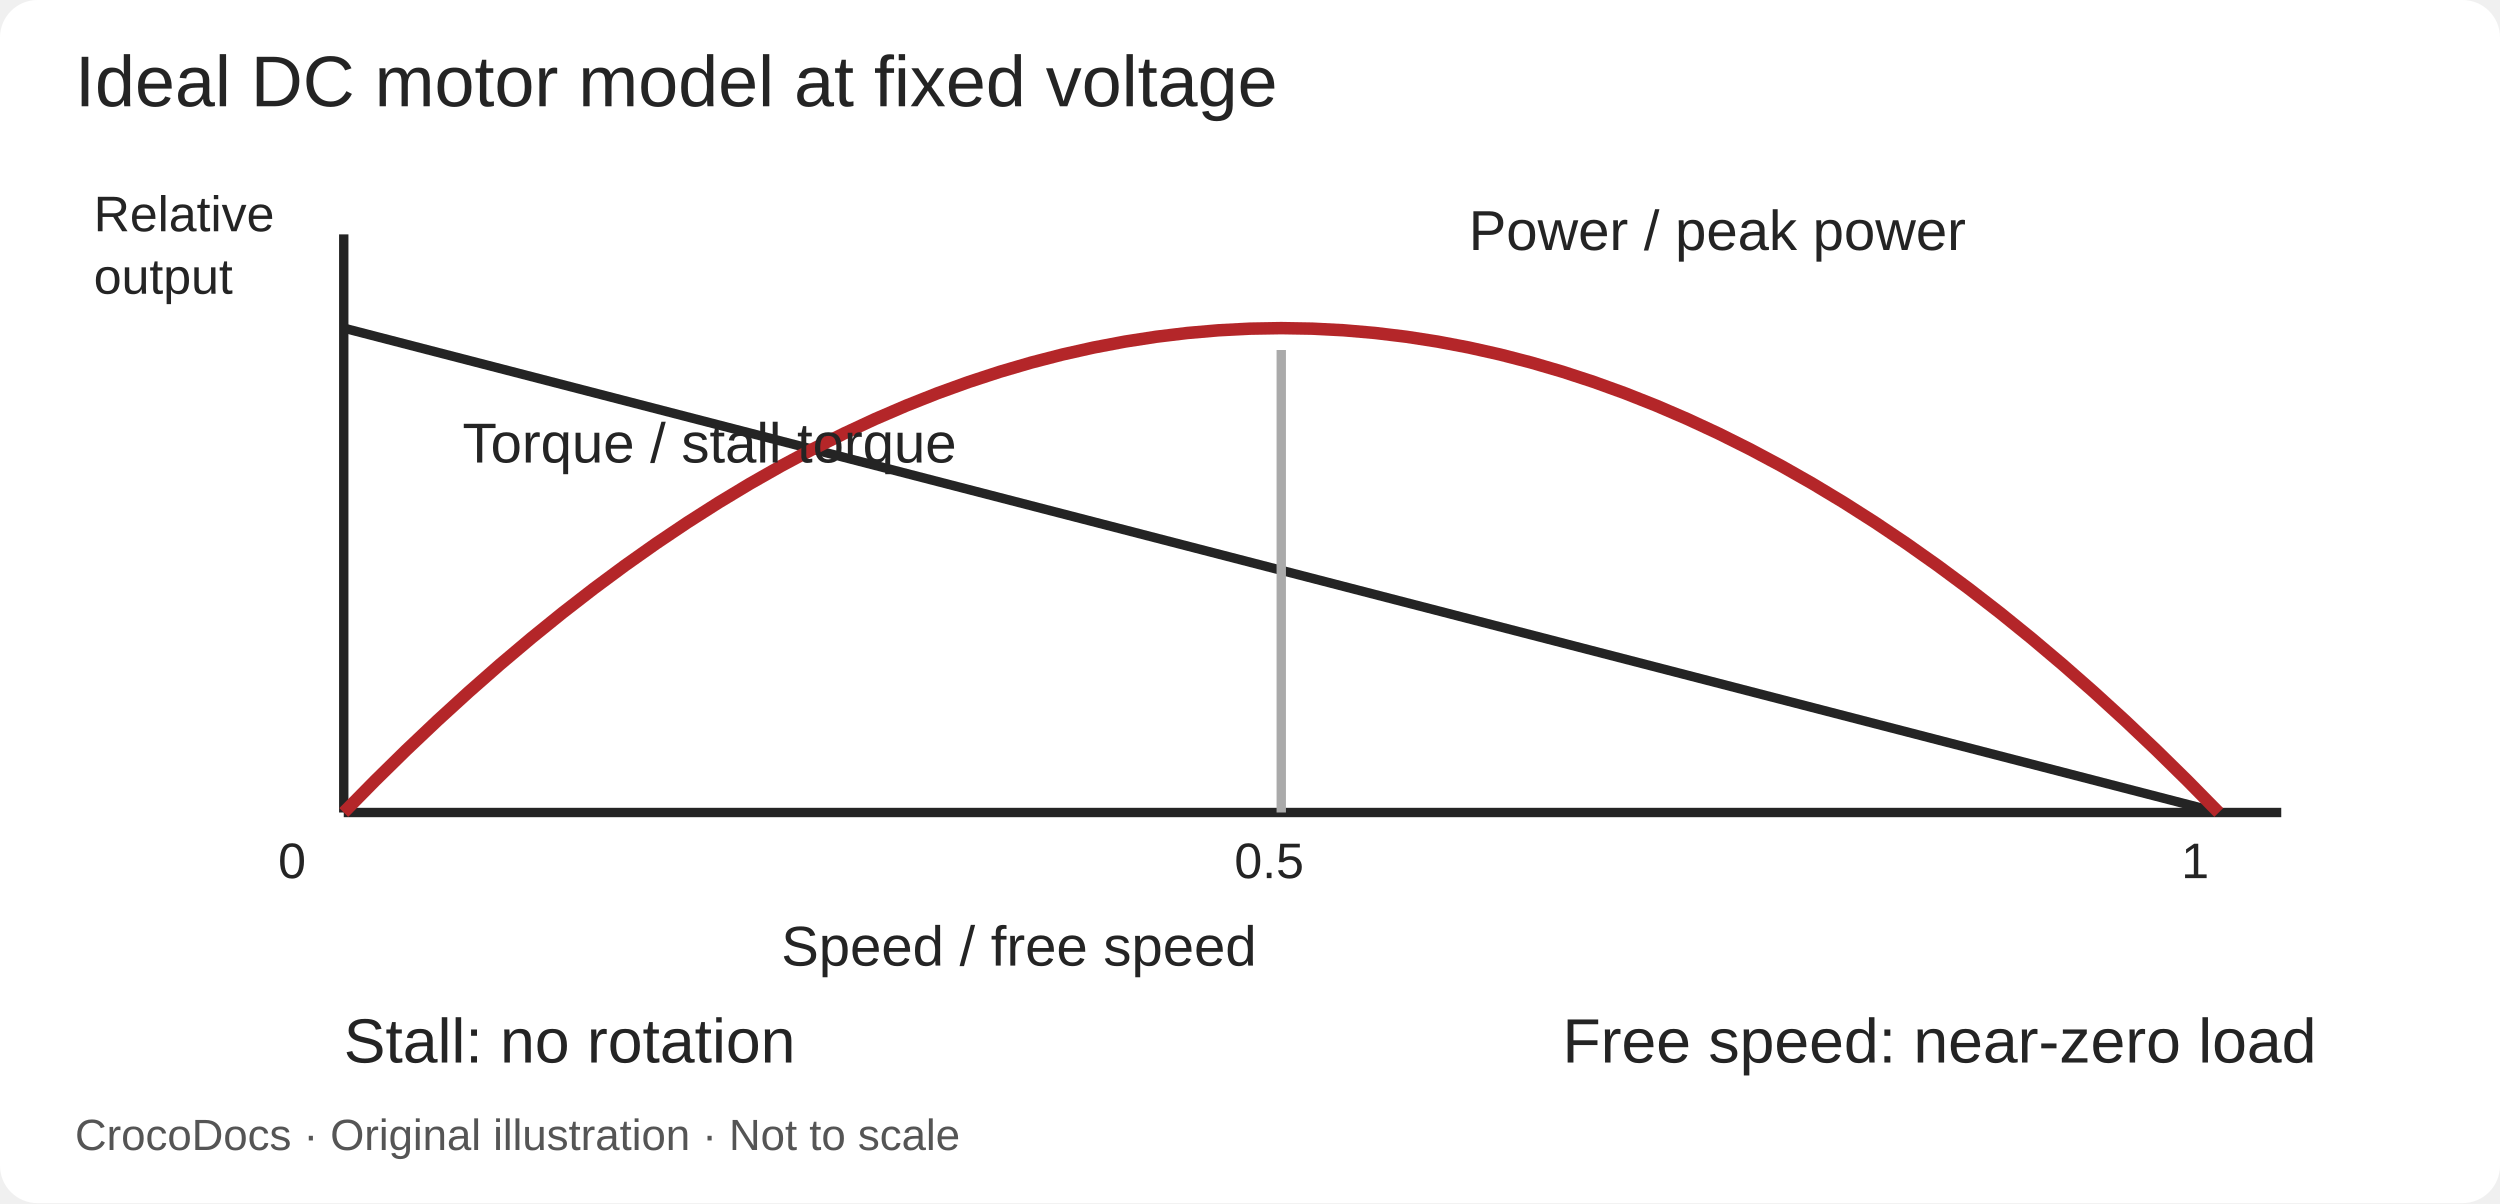
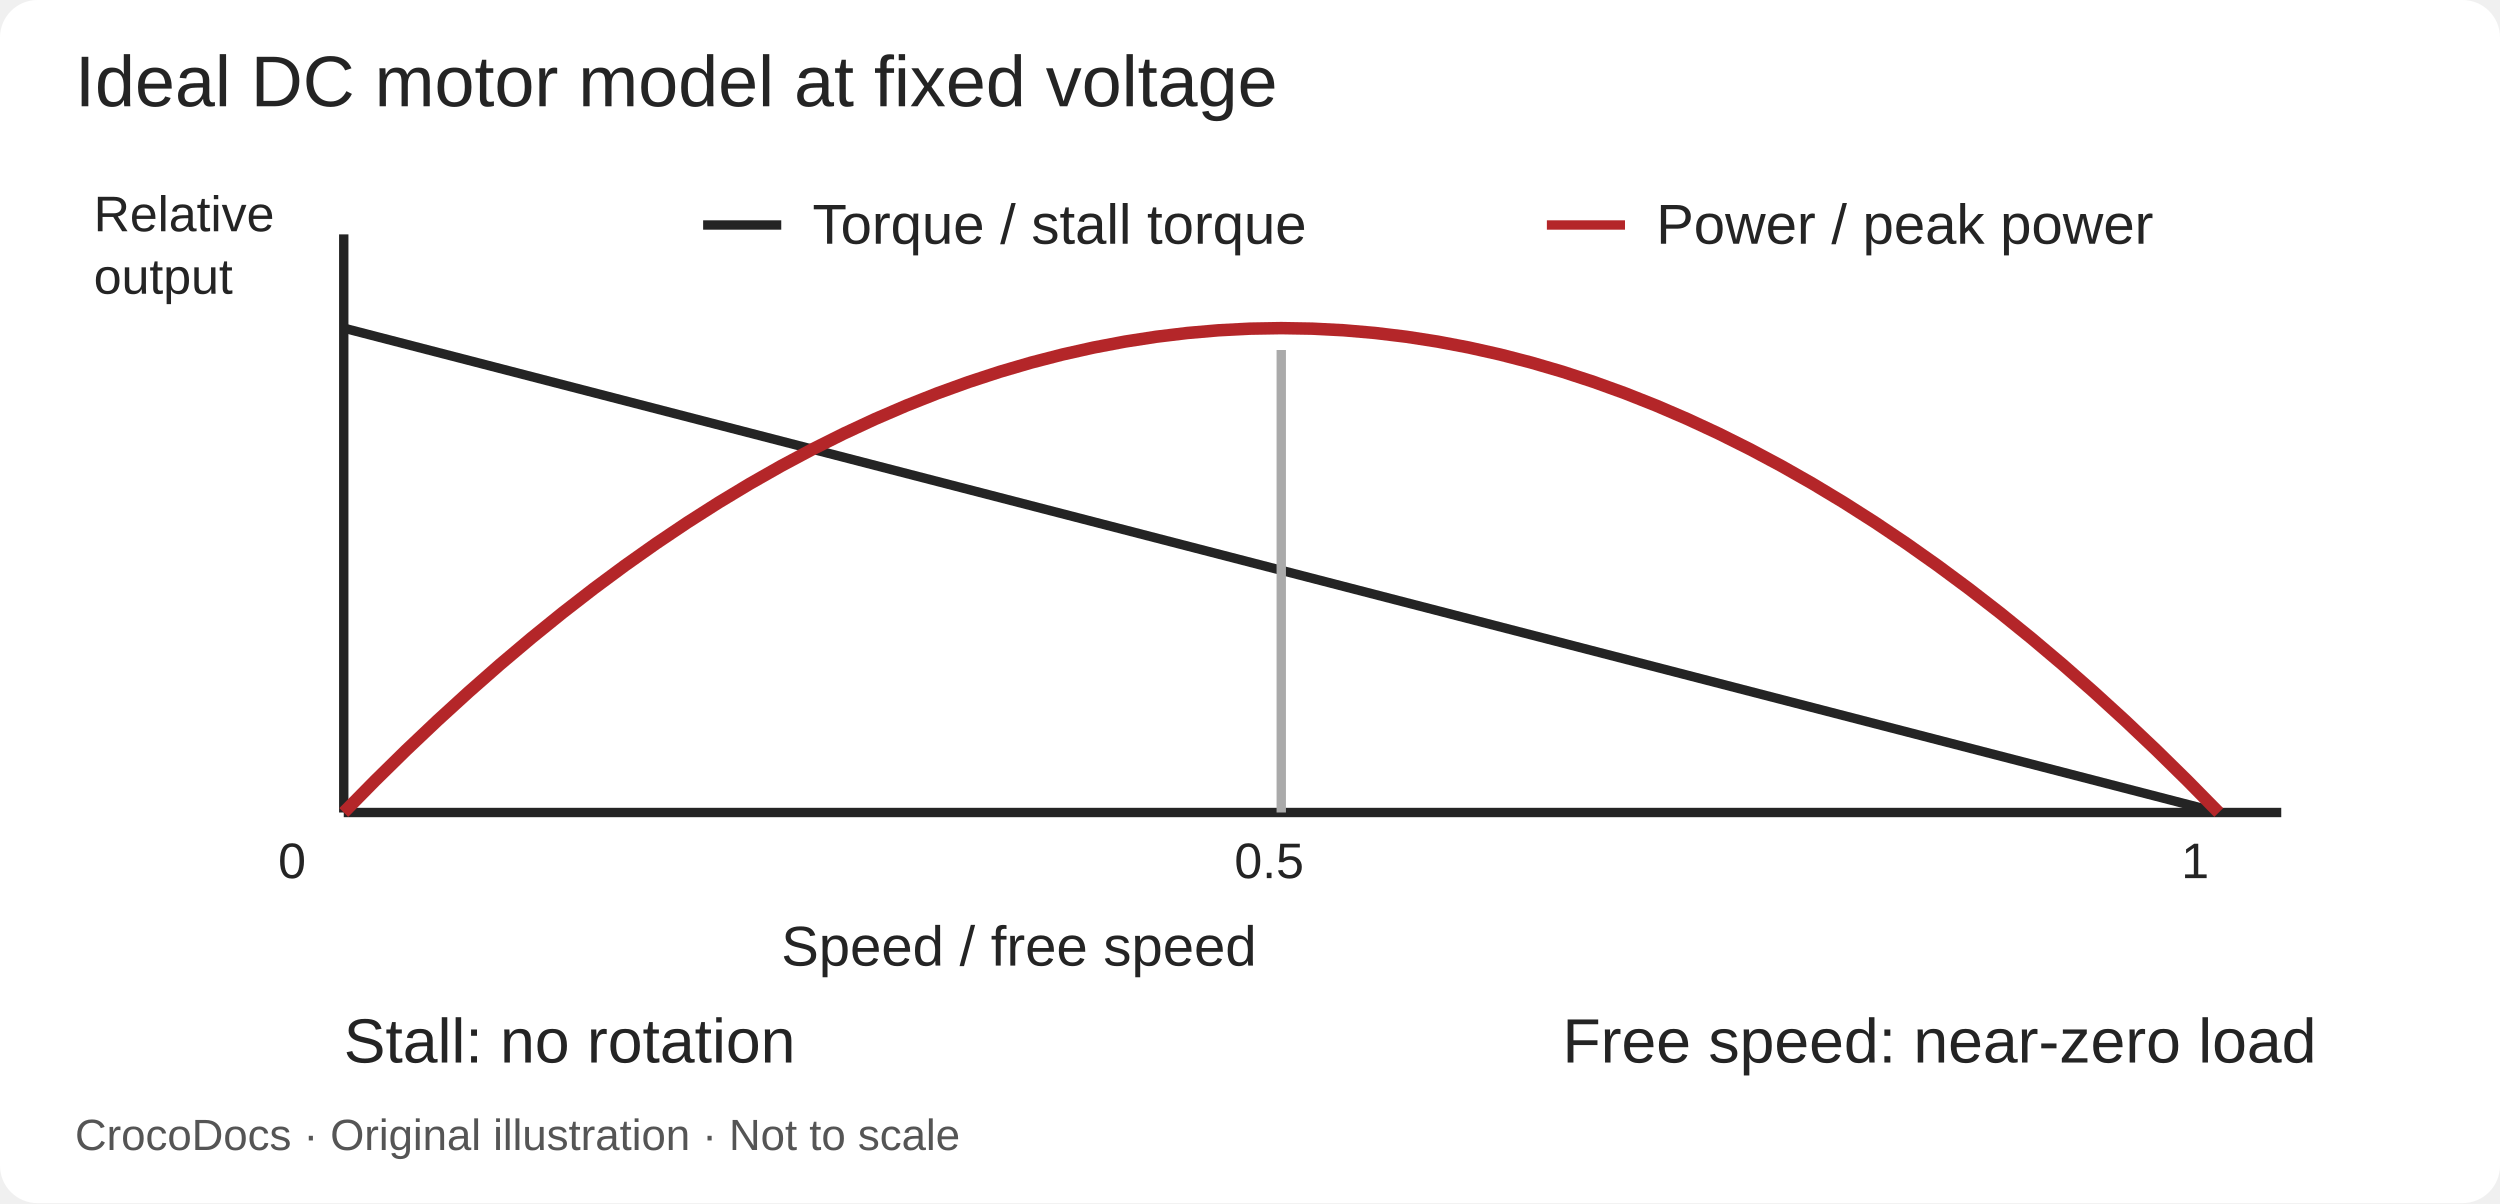
<svg xmlns="http://www.w3.org/2000/svg" width="800" height="385" viewBox="0 0 800 385" role="img" aria-labelledby="title desc">
  <defs>
    <marker id="arrow" markerWidth="8" markerHeight="8" refX="7" refY="4" orient="auto-start-reverse">
      <path d="M0 0L8 4L0 8Z" fill="#b42629" />
    </marker>
  </defs>
  <rect width="800" height="385" rx="12" fill="#fff" />
  <g fill="#242424" font-family="Arial, sans-serif" font-size="20">
    <text x="24" y="34" font-size="23">Ideal DC motor model at fixed voltage</text>
    <line x1="110" y1="260" x2="730" y2="260" stroke="#242424" stroke-width="3" />
    <line x1="110" y1="260" x2="110" y2="75" stroke="#242424" stroke-width="3" />
    <line x1="110" y1="105" x2="710" y2="260" stroke="#242424" stroke-width="3" />
    <polyline points="110,260 120,249.839 130,240.022 140,230.55 150,221.422 160,212.639 170,204.2 180,196.106 190,188.356 200,180.95 210,173.889 220,167.172 230,160.8 240,154.772 250,149.089 260,143.75 270,138.756 280,134.106 290,129.8 300,125.839 310,122.222 320,118.95 330,116.022 340,113.439 350,111.2 360,109.306 370,107.756 380,106.55 390,105.689 400,105.172 410,105 420,105.172 430,105.689 440,106.55 450,107.756 460,109.306 470,111.2 480,113.439 490,116.022 500,118.95 510,122.222 520,125.839 530,129.8 540,134.106 550,138.756 560,143.75 570,149.089 580,154.772 590,160.8 600,167.172 610,173.889 620,180.95 630,188.356 640,196.106 650,204.2 660,212.639 670,221.422 680,230.55 690,240.022 700,249.839 710,260" fill="none" stroke="#b42629" stroke-width="4" />
    <text x="30" y="74" font-size="16">Relative</text>
    <text x="30" y="94" font-size="16">output</text>
    <text x="89" y="281" font-size="16">0</text>
    <text x="395" y="281" font-size="16">0.5</text>
    <text x="698" y="281" font-size="16">1</text>
    <text x="250" y="309" font-size="18">Speed / free speed</text>
-     <text x="470" y="80" font-size="18">Power / peak power</text>
-     <text x="148" y="148" font-size="18">Torque / stall torque</text>
+     <line x1="225" y1="72" x2="250" y2="72" stroke="#242424" stroke-width="3" />
+     <text x="260" y="78" font-size="18">Torque / stall torque</text>
+     <line x1="495" y1="72" x2="520" y2="72" stroke="#b42629" stroke-width="3" />
+     <text x="530" y="78" font-size="18">Power / peak power</text>
    <line x1="410" y1="112" x2="410" y2="260" stroke="#aaa" stroke-width="3" />
    <text x="110" y="340" font-size="20">Stall: no rotation</text>
    <text x="500" y="340" font-size="20">Free speed: near-zero load</text>
  </g>
  <text x="24" y="368" font-family="Arial, sans-serif" font-size="14" fill="#555">CrocoDocs · Original illustration · Not to scale</text>
</svg>
